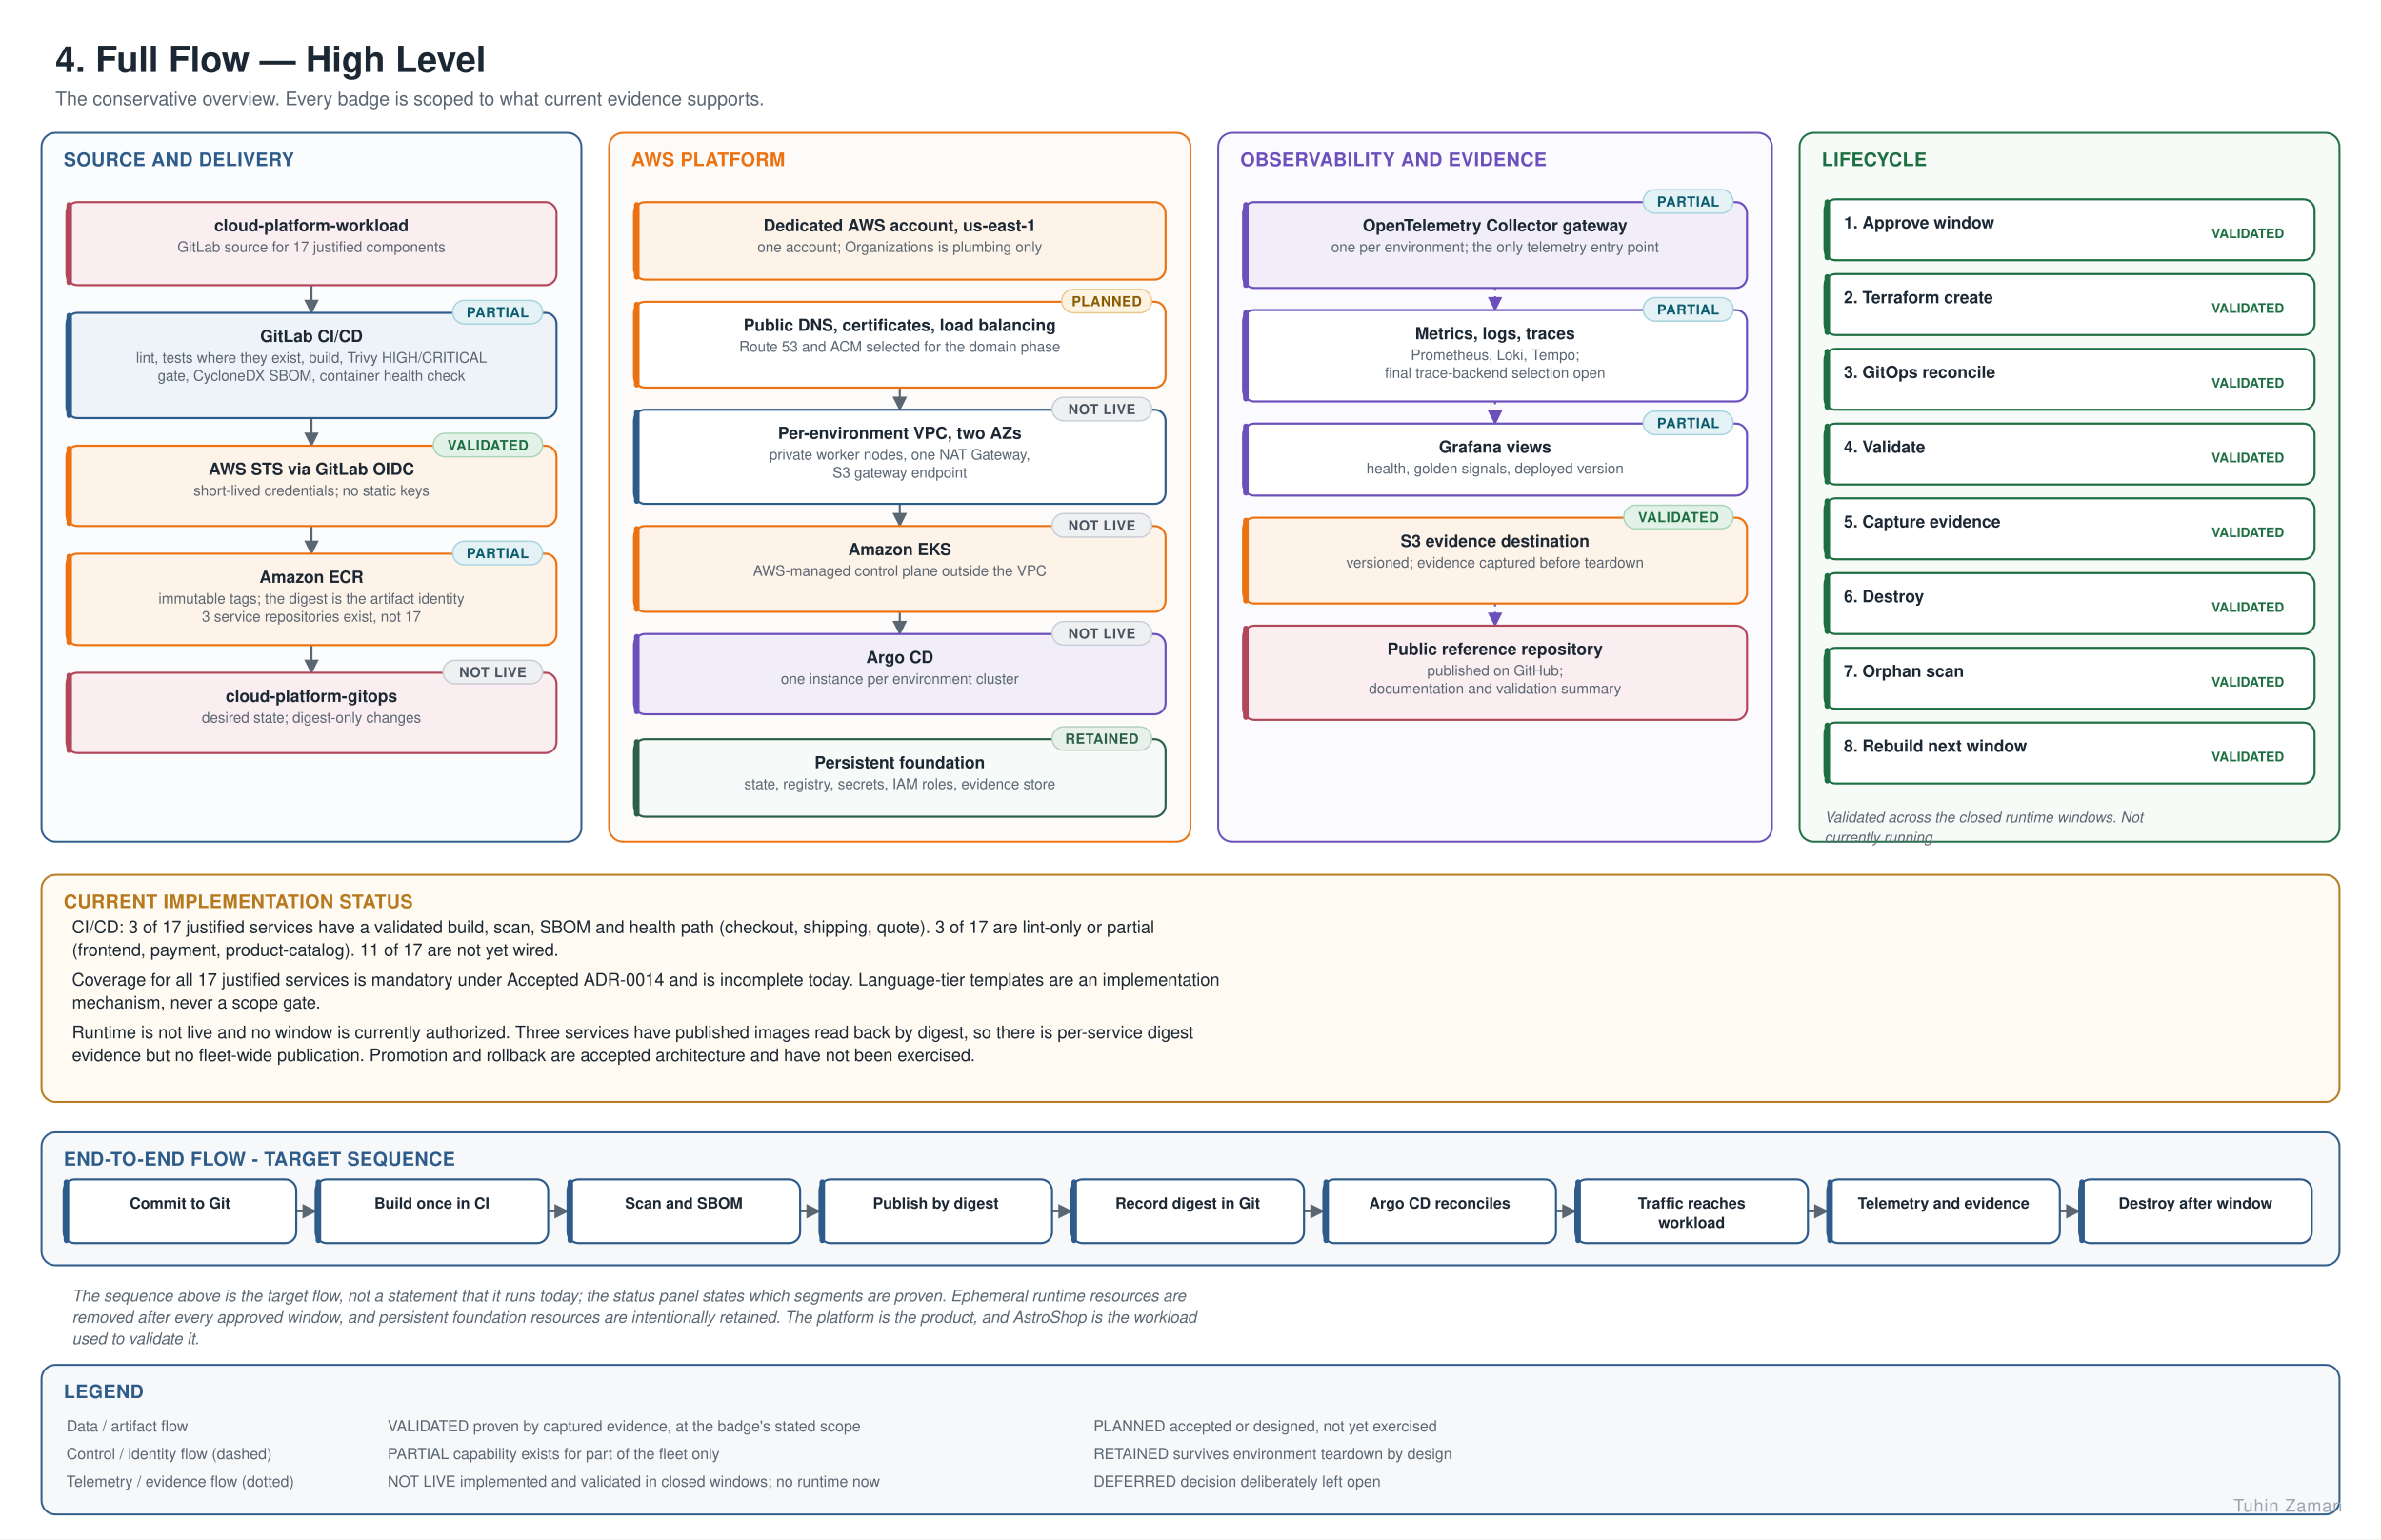
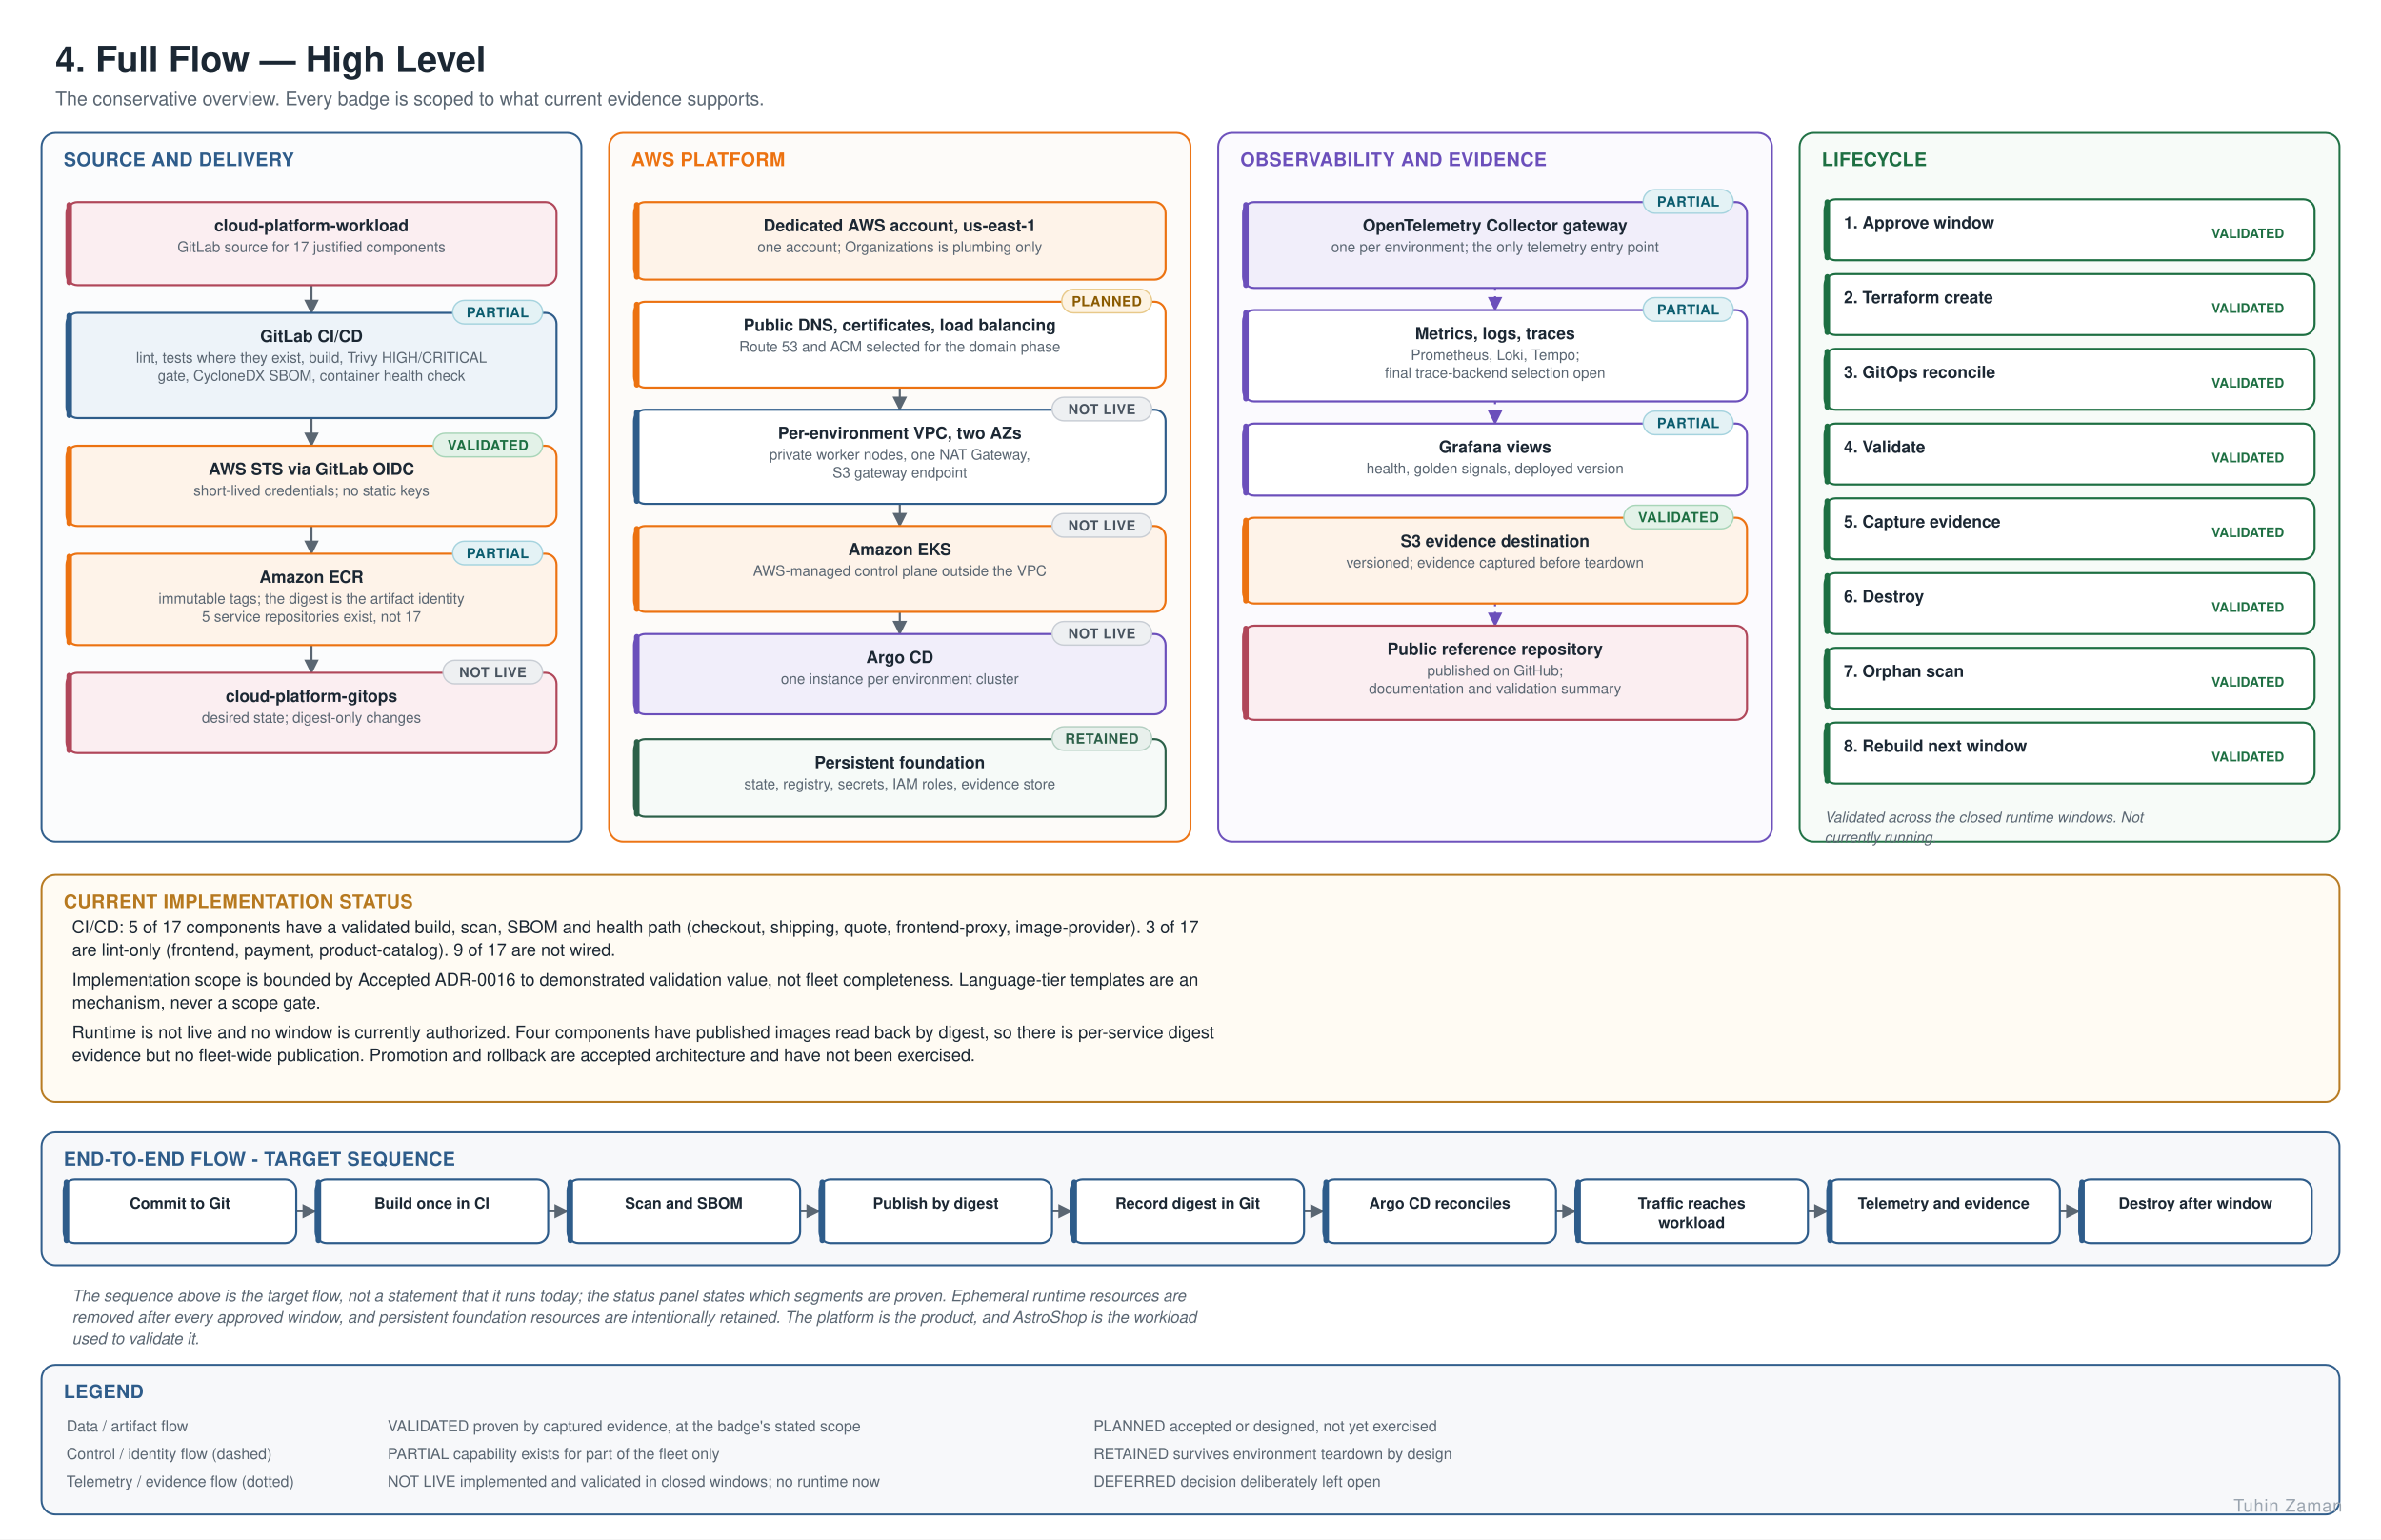
<svg xmlns="http://www.w3.org/2000/svg" width="1720" height="1112" viewBox="0 0 1720 1112" role="img" aria-label="4. Full Flow — High Level">
  <defs>
    <marker id="arw" viewBox="0 0 10 10" refX="9" refY="5" markerWidth="7" markerHeight="7" orient="auto-start-reverse">
      <path d="M 0 0 L 10 5 L 0 10 z" fill="#5A6672" />
    </marker>
    <marker id="arwl" viewBox="0 0 10 10" refX="9" refY="5" markerWidth="7" markerHeight="7" orient="auto-start-reverse">
      <path d="M 0 0 L 10 5 L 0 10 z" fill="#6B4FBB" />
    </marker>
  </defs>
  <rect width="1720" height="1112" fill="#FFFFFF" />
  <text x="40" y="52" font-family="Helvetica Neue, Helvetica, Arial, sans-serif" font-size="26" font-weight="700" fill="#1B2733">4. Full Flow — High Level</text>
  <text x="40" y="76" font-family="Helvetica Neue, Helvetica, Arial, sans-serif" font-size="13.5" fill="#5A6672">The conservative overview. Every badge is scoped to what current evidence supports.</text>
  <rect x="30" y="96" width="390" height="512" rx="10" fill="#FBFCFD" stroke="#2E5C8A" stroke-width="1.4" opacity="0.98" />
  <text x="46" y="120" font-family="Helvetica Neue, Helvetica, Arial, sans-serif" font-size="13.5" font-weight="700" fill="#2E5C8A" letter-spacing="0.3">SOURCE AND DELIVERY</text>
  <rect x="440" y="96" width="420" height="512" rx="10" fill="#FDFBF9" stroke="#EC7211" stroke-width="1.4" opacity="0.98" />
  <text x="456" y="120" font-family="Helvetica Neue, Helvetica, Arial, sans-serif" font-size="13.5" font-weight="700" fill="#EC7211" letter-spacing="0.3">AWS PLATFORM</text>
  <rect x="880" y="96" width="400" height="512" rx="10" fill="#FBFAFE" stroke="#6B4FBB" stroke-width="1.4" opacity="0.98" />
  <text x="896" y="120" font-family="Helvetica Neue, Helvetica, Arial, sans-serif" font-size="13.5" font-weight="700" fill="#6B4FBB" letter-spacing="0.3">OBSERVABILITY AND EVIDENCE</text>
  <rect x="1300" y="96" width="390" height="512" rx="10" fill="#F7FBF8" stroke="#1D6F42" stroke-width="1.4" opacity="0.98" />
  <text x="1316" y="120" font-family="Helvetica Neue, Helvetica, Arial, sans-serif" font-size="13.5" font-weight="700" fill="#1D6F42" letter-spacing="0.3">LIFECYCLE</text>
  <rect x="30" y="632" width="1660" height="164" rx="10" fill="#FFFBF3" stroke="#B7791F" stroke-width="1.4" opacity="0.98" />
  <text x="46" y="656" font-family="Helvetica Neue, Helvetica, Arial, sans-serif" font-size="13.5" font-weight="700" fill="#B7791F" letter-spacing="0.3">CURRENT IMPLEMENTATION STATUS</text>
  <rect x="30" y="818" width="1660" height="96" rx="10" fill="#F7F8FA" stroke="#2E5C8A" stroke-width="1.4" opacity="0.98" />
  <text x="46" y="842" font-family="Helvetica Neue, Helvetica, Arial, sans-serif" font-size="13.5" font-weight="700" fill="#2E5C8A" letter-spacing="0.3">END-TO-END FLOW  -  TARGET SEQUENCE</text>
  <rect x="30" y="986" width="1660" height="108" rx="10" fill="#F7F8FA" stroke="#2E5C8A" stroke-width="1.4" opacity="0.98" />
  <text x="46" y="1010" font-family="Helvetica Neue, Helvetica, Arial, sans-serif" font-size="13.5" font-weight="700" fill="#2E5C8A" letter-spacing="0.3">LEGEND</text>
  <path d="M 225.0 206.0 L 225.0 226.0" fill="none" stroke="#5A6672" stroke-width="1.5" marker-end="url(#arw)" />
  <path d="M 225.0 302.0 L 225.0 322.0" fill="none" stroke="#5A6672" stroke-width="1.5" marker-end="url(#arw)" />
  <path d="M 225.0 380.0 L 225.0 400.0" fill="none" stroke="#5A6672" stroke-width="1.5" marker-end="url(#arw)" />
  <path d="M 225.0 466.0 L 225.0 486.0" fill="none" stroke="#5A6672" stroke-width="1.5" marker-end="url(#arw)" />
  <path d="M 650.0 280.0 L 650.0 296.0" fill="none" stroke="#5A6672" stroke-width="1.5" marker-end="url(#arw)" />
  <path d="M 650.0 364.0 L 650.0 380.0" fill="none" stroke="#5A6672" stroke-width="1.5" marker-end="url(#arw)" />
  <path d="M 650.0 442.0 L 650.0 458.0" fill="none" stroke="#5A6672" stroke-width="1.5" marker-end="url(#arw)" />
  <path d="M 1080.0 208.0 L 1080.0 224.0" fill="none" stroke="#6B4FBB" stroke-width="1.5" stroke-dasharray="2 4" marker-end="url(#arwl)" />
  <path d="M 1080.0 290.0 L 1080.0 306.0" fill="none" stroke="#6B4FBB" stroke-width="1.5" stroke-dasharray="2 4" marker-end="url(#arwl)" />
  <path d="M 1080.0 436.0 L 1080.0 452.0" fill="none" stroke="#6B4FBB" stroke-width="1.5" stroke-dasharray="2 4" marker-end="url(#arwl)" />
  <path d="M 214.0 875.0 L 228.0 875.0" fill="none" stroke="#5A6672" stroke-width="1.5" marker-end="url(#arw)" />
  <path d="M 396.0 875.0 L 410.0 875.0" fill="none" stroke="#5A6672" stroke-width="1.5" marker-end="url(#arw)" />
  <path d="M 578.0 875.0 L 592.0 875.0" fill="none" stroke="#5A6672" stroke-width="1.5" marker-end="url(#arw)" />
  <path d="M 760.0 875.0 L 774.0 875.0" fill="none" stroke="#5A6672" stroke-width="1.5" marker-end="url(#arw)" />
  <path d="M 942.0 875.0 L 956.0 875.0" fill="none" stroke="#5A6672" stroke-width="1.5" marker-end="url(#arw)" />
  <path d="M 1124.0 875.0 L 1138.0 875.0" fill="none" stroke="#5A6672" stroke-width="1.5" marker-end="url(#arw)" />
  <path d="M 1306.0 875.0 L 1320.0 875.0" fill="none" stroke="#5A6672" stroke-width="1.5" marker-end="url(#arw)" />
  <path d="M 1488.0 875.0 L 1502.0 875.0" fill="none" stroke="#5A6672" stroke-width="1.5" marker-end="url(#arw)" />
  <rect x="48" y="146" width="354" height="60" rx="8" fill="#FBEEF1" stroke="#B0475A" stroke-width="1.5" />
  <rect x="48" y="146" width="4" height="60" rx="2" fill="#B0475A" />
  <text x="225.0" y="167" font-family="Helvetica Neue, Helvetica, Arial, sans-serif" font-size="12" font-weight="700" fill="#1B2733" text-anchor="middle">cloud-platform-workload</text>
  <text x="225.0" y="182" font-family="Helvetica Neue, Helvetica, Arial, sans-serif" font-size="10.5" fill="#5A6672" text-anchor="middle">GitLab source for 17 justified components</text>
  <rect x="48" y="226" width="354" height="76" rx="8" fill="#EDF3F9" stroke="#2E5C8A" stroke-width="1.5" />
  <rect x="48" y="226" width="4" height="76" rx="2" fill="#2E5C8A" />
  <text x="225.0" y="247" font-family="Helvetica Neue, Helvetica, Arial, sans-serif" font-size="12" font-weight="700" fill="#1B2733" text-anchor="middle">GitLab CI/CD</text>
  <text x="225.0" y="262" font-family="Helvetica Neue, Helvetica, Arial, sans-serif" font-size="10.5" fill="#5A6672" text-anchor="middle">lint, tests where they exist, build, Trivy HIGH/CRITICAL</text>
  <text x="225.0" y="275" font-family="Helvetica Neue, Helvetica, Arial, sans-serif" font-size="10.5" fill="#5A6672" text-anchor="middle">gate, CycloneDX SBOM, container health check</text>
  <g>
    <rect x="327.0" y="217.0" width="65.0" height="17" rx="8.5" fill="#E4F2F5" stroke="#A5D3DE" stroke-width="1" />
    <text x="359.5" y="229.2" font-family="Helvetica Neue, Helvetica, Arial, sans-serif" font-size="10" font-weight="700" fill="#0B5C6E" text-anchor="middle" letter-spacing="0.4">PARTIAL</text>
  </g>
  <rect x="48" y="322" width="354" height="58" rx="8" fill="#FEF3E9" stroke="#EC7211" stroke-width="1.5" />
  <rect x="48" y="322" width="4" height="58" rx="2" fill="#EC7211" />
  <text x="225.0" y="343" font-family="Helvetica Neue, Helvetica, Arial, sans-serif" font-size="12" font-weight="700" fill="#1B2733" text-anchor="middle">AWS STS via GitLab OIDC</text>
  <text x="225.0" y="358" font-family="Helvetica Neue, Helvetica, Arial, sans-serif" font-size="10.5" fill="#5A6672" text-anchor="middle">short-lived credentials; no static keys</text>
  <g>
    <rect x="313.0" y="313.0" width="79.0" height="17" rx="8.5" fill="#E3F2E8" stroke="#A8D5B8" stroke-width="1" />
    <text x="352.5" y="325.2" font-family="Helvetica Neue, Helvetica, Arial, sans-serif" font-size="10" font-weight="700" fill="#1D6F42" text-anchor="middle" letter-spacing="0.4">VALIDATED</text>
  </g>
  <rect x="48" y="400" width="354" height="66" rx="8" fill="#FEF3E9" stroke="#EC7211" stroke-width="1.5" />
  <rect x="48" y="400" width="4" height="66" rx="2" fill="#EC7211" />
  <text x="225.0" y="421" font-family="Helvetica Neue, Helvetica, Arial, sans-serif" font-size="12" font-weight="700" fill="#1B2733" text-anchor="middle">Amazon ECR</text>
  <text x="225.0" y="436" font-family="Helvetica Neue, Helvetica, Arial, sans-serif" font-size="10.5" fill="#5A6672" text-anchor="middle">immutable tags; the digest is the artifact identity</text>
-   <text x="225.0" y="449" font-family="Helvetica Neue, Helvetica, Arial, sans-serif" font-size="10.5" fill="#5A6672" text-anchor="middle">3 service repositories exist, not 17</text>
+   <text x="225.0" y="449" font-family="Helvetica Neue, Helvetica, Arial, sans-serif" font-size="10.5" fill="#5A6672" text-anchor="middle">5 service repositories exist, not 17</text>
  <g>
    <rect x="327.0" y="391.0" width="65.0" height="17" rx="8.5" fill="#E4F2F5" stroke="#A5D3DE" stroke-width="1" />
    <text x="359.5" y="403.2" font-family="Helvetica Neue, Helvetica, Arial, sans-serif" font-size="10" font-weight="700" fill="#0B5C6E" text-anchor="middle" letter-spacing="0.4">PARTIAL</text>
  </g>
  <rect x="48" y="486" width="354" height="58" rx="8" fill="#FBEEF1" stroke="#B0475A" stroke-width="1.5" />
  <rect x="48" y="486" width="4" height="58" rx="2" fill="#B0475A" />
  <text x="225.0" y="507" font-family="Helvetica Neue, Helvetica, Arial, sans-serif" font-size="12" font-weight="700" fill="#1B2733" text-anchor="middle">cloud-platform-gitops</text>
  <text x="225.0" y="522" font-family="Helvetica Neue, Helvetica, Arial, sans-serif" font-size="10.5" fill="#5A6672" text-anchor="middle">desired state; digest-only changes</text>
  <g>
    <rect x="320.0" y="477.0" width="72.0" height="17" rx="8.5" fill="#EEF0F2" stroke="#C8CDD4" stroke-width="1" />
    <text x="356.0" y="489.2" font-family="Helvetica Neue, Helvetica, Arial, sans-serif" font-size="10" font-weight="700" fill="#48535F" text-anchor="middle" letter-spacing="0.4">NOT LIVE</text>
  </g>
  <rect x="458" y="146" width="384" height="56" rx="8" fill="#FEF3E9" stroke="#EC7211" stroke-width="1.5" />
  <rect x="458" y="146" width="4" height="56" rx="2" fill="#EC7211" />
  <text x="650.0" y="167" font-family="Helvetica Neue, Helvetica, Arial, sans-serif" font-size="12" font-weight="700" fill="#1B2733" text-anchor="middle">Dedicated AWS account, us-east-1</text>
  <text x="650.0" y="182" font-family="Helvetica Neue, Helvetica, Arial, sans-serif" font-size="10.5" fill="#5A6672" text-anchor="middle">one account; Organizations is plumbing only</text>
  <rect x="458" y="218" width="384" height="62" rx="8" fill="#FFFFFF" stroke="#EC7211" stroke-width="1.5" />
  <rect x="458" y="218" width="4" height="62" rx="2" fill="#EC7211" />
  <text x="650.0" y="239" font-family="Helvetica Neue, Helvetica, Arial, sans-serif" font-size="12" font-weight="700" fill="#1B2733" text-anchor="middle">Public DNS, certificates, load balancing</text>
  <text x="650.0" y="254" font-family="Helvetica Neue, Helvetica, Arial, sans-serif" font-size="10.5" fill="#5A6672" text-anchor="middle">Route 53 and ACM selected for the domain phase</text>
  <g>
    <rect x="767.0" y="209.0" width="65.0" height="17" rx="8.5" fill="#FDF3E3" stroke="#E8C98A" stroke-width="1" />
    <text x="799.5" y="221.2" font-family="Helvetica Neue, Helvetica, Arial, sans-serif" font-size="10" font-weight="700" fill="#8A5A00" text-anchor="middle" letter-spacing="0.4">PLANNED</text>
  </g>
  <rect x="458" y="296" width="384" height="68" rx="8" fill="#FFFFFF" stroke="#2E5C8A" stroke-width="1.5" />
  <rect x="458" y="296" width="4" height="68" rx="2" fill="#2E5C8A" />
  <text x="650.0" y="317" font-family="Helvetica Neue, Helvetica, Arial, sans-serif" font-size="12" font-weight="700" fill="#1B2733" text-anchor="middle">Per-environment VPC, two AZs</text>
  <text x="650.0" y="332" font-family="Helvetica Neue, Helvetica, Arial, sans-serif" font-size="10.5" fill="#5A6672" text-anchor="middle">private worker nodes, one NAT Gateway,</text>
  <text x="650.0" y="345" font-family="Helvetica Neue, Helvetica, Arial, sans-serif" font-size="10.5" fill="#5A6672" text-anchor="middle">S3 gateway endpoint</text>
  <g>
    <rect x="760.0" y="287.0" width="72.0" height="17" rx="8.5" fill="#EEF0F2" stroke="#C8CDD4" stroke-width="1" />
    <text x="796.0" y="299.2" font-family="Helvetica Neue, Helvetica, Arial, sans-serif" font-size="10" font-weight="700" fill="#48535F" text-anchor="middle" letter-spacing="0.4">NOT LIVE</text>
  </g>
  <rect x="458" y="380" width="384" height="62" rx="8" fill="#FEF3E9" stroke="#EC7211" stroke-width="1.5" />
  <rect x="458" y="380" width="4" height="62" rx="2" fill="#EC7211" />
  <text x="650.0" y="401" font-family="Helvetica Neue, Helvetica, Arial, sans-serif" font-size="12" font-weight="700" fill="#1B2733" text-anchor="middle">Amazon EKS</text>
  <text x="650.0" y="416" font-family="Helvetica Neue, Helvetica, Arial, sans-serif" font-size="10.5" fill="#5A6672" text-anchor="middle">AWS-managed control plane outside the VPC</text>
  <g>
    <rect x="760.0" y="371.0" width="72.0" height="17" rx="8.5" fill="#EEF0F2" stroke="#C8CDD4" stroke-width="1" />
    <text x="796.0" y="383.2" font-family="Helvetica Neue, Helvetica, Arial, sans-serif" font-size="10" font-weight="700" fill="#48535F" text-anchor="middle" letter-spacing="0.4">NOT LIVE</text>
  </g>
  <rect x="458" y="458" width="384" height="58" rx="8" fill="#F1EEFA" stroke="#6B4FBB" stroke-width="1.5" />
  <rect x="458" y="458" width="4" height="58" rx="2" fill="#6B4FBB" />
  <text x="650.0" y="479" font-family="Helvetica Neue, Helvetica, Arial, sans-serif" font-size="12" font-weight="700" fill="#1B2733" text-anchor="middle">Argo CD</text>
  <text x="650.0" y="494" font-family="Helvetica Neue, Helvetica, Arial, sans-serif" font-size="10.5" fill="#5A6672" text-anchor="middle">one instance per environment cluster</text>
  <g>
    <rect x="760.0" y="449.0" width="72.0" height="17" rx="8.5" fill="#EEF0F2" stroke="#C8CDD4" stroke-width="1" />
    <text x="796.0" y="461.2" font-family="Helvetica Neue, Helvetica, Arial, sans-serif" font-size="10" font-weight="700" fill="#48535F" text-anchor="middle" letter-spacing="0.4">NOT LIVE</text>
  </g>
  <rect x="458" y="534" width="384" height="56" rx="8" fill="#F6FAF8" stroke="#2C6049" stroke-width="1.5" />
  <rect x="458" y="534" width="4" height="56" rx="2" fill="#2C6049" />
  <text x="650.0" y="555" font-family="Helvetica Neue, Helvetica, Arial, sans-serif" font-size="12" font-weight="700" fill="#1B2733" text-anchor="middle">Persistent foundation</text>
  <text x="650.0" y="570" font-family="Helvetica Neue, Helvetica, Arial, sans-serif" font-size="10.5" fill="#5A6672" text-anchor="middle">state, registry, secrets, IAM roles, evidence store</text>
  <g>
    <rect x="760.0" y="525.0" width="72.0" height="17" rx="8.5" fill="#E8F0EC" stroke="#B4CFC2" stroke-width="1" />
    <text x="796.0" y="537.2" font-family="Helvetica Neue, Helvetica, Arial, sans-serif" font-size="10" font-weight="700" fill="#2C6049" text-anchor="middle" letter-spacing="0.4">RETAINED</text>
  </g>
  <rect x="898" y="146" width="364" height="62" rx="8" fill="#F1EEFA" stroke="#6B4FBB" stroke-width="1.5" />
  <rect x="898" y="146" width="4" height="62" rx="2" fill="#6B4FBB" />
  <text x="1080.0" y="167" font-family="Helvetica Neue, Helvetica, Arial, sans-serif" font-size="12" font-weight="700" fill="#1B2733" text-anchor="middle">OpenTelemetry Collector gateway</text>
  <text x="1080.0" y="182" font-family="Helvetica Neue, Helvetica, Arial, sans-serif" font-size="10.5" fill="#5A6672" text-anchor="middle">one per environment; the only telemetry entry point</text>
  <g>
    <rect x="1187.0" y="137.0" width="65.0" height="17" rx="8.5" fill="#E4F2F5" stroke="#A5D3DE" stroke-width="1" />
    <text x="1219.5" y="149.2" font-family="Helvetica Neue, Helvetica, Arial, sans-serif" font-size="10" font-weight="700" fill="#0B5C6E" text-anchor="middle" letter-spacing="0.4">PARTIAL</text>
  </g>
  <rect x="898" y="224" width="364" height="66" rx="8" fill="#FFFFFF" stroke="#6B4FBB" stroke-width="1.5" />
  <rect x="898" y="224" width="4" height="66" rx="2" fill="#6B4FBB" />
  <text x="1080.0" y="245" font-family="Helvetica Neue, Helvetica, Arial, sans-serif" font-size="12" font-weight="700" fill="#1B2733" text-anchor="middle">Metrics, logs, traces</text>
  <text x="1080.0" y="260" font-family="Helvetica Neue, Helvetica, Arial, sans-serif" font-size="10.5" fill="#5A6672" text-anchor="middle">Prometheus, Loki, Tempo;</text>
  <text x="1080.0" y="273" font-family="Helvetica Neue, Helvetica, Arial, sans-serif" font-size="10.5" fill="#5A6672" text-anchor="middle">final trace-backend selection open</text>
  <g>
    <rect x="1187.0" y="215.0" width="65.0" height="17" rx="8.5" fill="#E4F2F5" stroke="#A5D3DE" stroke-width="1" />
    <text x="1219.5" y="227.2" font-family="Helvetica Neue, Helvetica, Arial, sans-serif" font-size="10" font-weight="700" fill="#0B5C6E" text-anchor="middle" letter-spacing="0.4">PARTIAL</text>
  </g>
  <rect x="898" y="306" width="364" height="52" rx="8" fill="#FFFFFF" stroke="#6B4FBB" stroke-width="1.5" />
  <rect x="898" y="306" width="4" height="52" rx="2" fill="#6B4FBB" />
  <text x="1080.0" y="327" font-family="Helvetica Neue, Helvetica, Arial, sans-serif" font-size="12" font-weight="700" fill="#1B2733" text-anchor="middle">Grafana views</text>
  <text x="1080.0" y="342" font-family="Helvetica Neue, Helvetica, Arial, sans-serif" font-size="10.5" fill="#5A6672" text-anchor="middle">health, golden signals, deployed version</text>
  <g>
    <rect x="1187.0" y="297.0" width="65.0" height="17" rx="8.5" fill="#E4F2F5" stroke="#A5D3DE" stroke-width="1" />
    <text x="1219.5" y="309.2" font-family="Helvetica Neue, Helvetica, Arial, sans-serif" font-size="10" font-weight="700" fill="#0B5C6E" text-anchor="middle" letter-spacing="0.4">PARTIAL</text>
  </g>
  <rect x="898" y="374" width="364" height="62" rx="8" fill="#FEF3E9" stroke="#EC7211" stroke-width="1.5" />
  <rect x="898" y="374" width="4" height="62" rx="2" fill="#EC7211" />
  <text x="1080.0" y="395" font-family="Helvetica Neue, Helvetica, Arial, sans-serif" font-size="12" font-weight="700" fill="#1B2733" text-anchor="middle">S3 evidence destination</text>
  <text x="1080.0" y="410" font-family="Helvetica Neue, Helvetica, Arial, sans-serif" font-size="10.5" fill="#5A6672" text-anchor="middle">versioned; evidence captured before teardown</text>
  <g>
    <rect x="1173.0" y="365.0" width="79.0" height="17" rx="8.5" fill="#E3F2E8" stroke="#A8D5B8" stroke-width="1" />
    <text x="1212.5" y="377.2" font-family="Helvetica Neue, Helvetica, Arial, sans-serif" font-size="10" font-weight="700" fill="#1D6F42" text-anchor="middle" letter-spacing="0.4">VALIDATED</text>
  </g>
  <rect x="898" y="452" width="364" height="68" rx="8" fill="#FBEEF1" stroke="#B0475A" stroke-width="1.5" />
  <rect x="898" y="452" width="4" height="68" rx="2" fill="#B0475A" />
  <text x="1080.0" y="473" font-family="Helvetica Neue, Helvetica, Arial, sans-serif" font-size="12" font-weight="700" fill="#1B2733" text-anchor="middle">Public reference repository</text>
  <text x="1080.0" y="488" font-family="Helvetica Neue, Helvetica, Arial, sans-serif" font-size="10.5" fill="#5A6672" text-anchor="middle">published on GitHub;</text>
  <text x="1080.0" y="501" font-family="Helvetica Neue, Helvetica, Arial, sans-serif" font-size="10.5" fill="#5A6672" text-anchor="middle">documentation and validation summary</text>
  <rect x="1318" y="144" width="354" height="44" rx="8" fill="#FFFFFF" stroke="#1D6F42" stroke-width="1.5" />
  <rect x="1318" y="144" width="4" height="44" rx="2" fill="#1D6F42" />
  <text x="1332.0" y="165" font-family="Helvetica Neue, Helvetica, Arial, sans-serif" font-size="12" font-weight="700" fill="#1B2733" text-anchor="start">1. Approve window</text>
  <rect x="1318" y="198" width="354" height="44" rx="8" fill="#FFFFFF" stroke="#1D6F42" stroke-width="1.5" />
  <rect x="1318" y="198" width="4" height="44" rx="2" fill="#1D6F42" />
  <text x="1332.0" y="219" font-family="Helvetica Neue, Helvetica, Arial, sans-serif" font-size="12" font-weight="700" fill="#1B2733" text-anchor="start">2. Terraform create</text>
  <rect x="1318" y="252" width="354" height="44" rx="8" fill="#FFFFFF" stroke="#1D6F42" stroke-width="1.5" />
  <rect x="1318" y="252" width="4" height="44" rx="2" fill="#1D6F42" />
  <text x="1332.0" y="273" font-family="Helvetica Neue, Helvetica, Arial, sans-serif" font-size="12" font-weight="700" fill="#1B2733" text-anchor="start">3. GitOps reconcile</text>
  <rect x="1318" y="306" width="354" height="44" rx="8" fill="#FFFFFF" stroke="#1D6F42" stroke-width="1.5" />
  <rect x="1318" y="306" width="4" height="44" rx="2" fill="#1D6F42" />
  <text x="1332.0" y="327" font-family="Helvetica Neue, Helvetica, Arial, sans-serif" font-size="12" font-weight="700" fill="#1B2733" text-anchor="start">4. Validate</text>
  <rect x="1318" y="360" width="354" height="44" rx="8" fill="#FFFFFF" stroke="#1D6F42" stroke-width="1.5" />
  <rect x="1318" y="360" width="4" height="44" rx="2" fill="#1D6F42" />
  <text x="1332.0" y="381" font-family="Helvetica Neue, Helvetica, Arial, sans-serif" font-size="12" font-weight="700" fill="#1B2733" text-anchor="start">5. Capture evidence</text>
  <rect x="1318" y="414" width="354" height="44" rx="8" fill="#FFFFFF" stroke="#1D6F42" stroke-width="1.5" />
  <rect x="1318" y="414" width="4" height="44" rx="2" fill="#1D6F42" />
  <text x="1332.0" y="435" font-family="Helvetica Neue, Helvetica, Arial, sans-serif" font-size="12" font-weight="700" fill="#1B2733" text-anchor="start">6. Destroy</text>
  <rect x="1318" y="468" width="354" height="44" rx="8" fill="#FFFFFF" stroke="#1D6F42" stroke-width="1.5" />
  <rect x="1318" y="468" width="4" height="44" rx="2" fill="#1D6F42" />
  <text x="1332.0" y="489" font-family="Helvetica Neue, Helvetica, Arial, sans-serif" font-size="12" font-weight="700" fill="#1B2733" text-anchor="start">7. Orphan scan</text>
  <rect x="1318" y="522" width="354" height="44" rx="8" fill="#FFFFFF" stroke="#1D6F42" stroke-width="1.5" />
  <rect x="1318" y="522" width="4" height="44" rx="2" fill="#1D6F42" />
  <text x="1332.0" y="543" font-family="Helvetica Neue, Helvetica, Arial, sans-serif" font-size="12" font-weight="700" fill="#1B2733" text-anchor="start">8. Rebuild next window</text>
  <rect x="46" y="852" width="168" height="46" rx="8" fill="#FFFFFF" stroke="#2E5C8A" stroke-width="1.5" />
  <rect x="46" y="852" width="4" height="46" rx="2" fill="#2E5C8A" />
  <text x="130.0" y="873" font-family="Helvetica Neue, Helvetica, Arial, sans-serif" font-size="11" font-weight="700" fill="#1B2733" text-anchor="middle">Commit to Git</text>
  <rect x="228" y="852" width="168" height="46" rx="8" fill="#FFFFFF" stroke="#2E5C8A" stroke-width="1.5" />
  <rect x="228" y="852" width="4" height="46" rx="2" fill="#2E5C8A" />
  <text x="312.0" y="873" font-family="Helvetica Neue, Helvetica, Arial, sans-serif" font-size="11" font-weight="700" fill="#1B2733" text-anchor="middle">Build once in CI</text>
  <rect x="410" y="852" width="168" height="46" rx="8" fill="#FFFFFF" stroke="#2E5C8A" stroke-width="1.5" />
  <rect x="410" y="852" width="4" height="46" rx="2" fill="#2E5C8A" />
  <text x="494.0" y="873" font-family="Helvetica Neue, Helvetica, Arial, sans-serif" font-size="11" font-weight="700" fill="#1B2733" text-anchor="middle">Scan and SBOM</text>
  <rect x="592" y="852" width="168" height="46" rx="8" fill="#FFFFFF" stroke="#2E5C8A" stroke-width="1.5" />
  <rect x="592" y="852" width="4" height="46" rx="2" fill="#2E5C8A" />
  <text x="676.0" y="873" font-family="Helvetica Neue, Helvetica, Arial, sans-serif" font-size="11" font-weight="700" fill="#1B2733" text-anchor="middle">Publish by digest</text>
  <rect x="774" y="852" width="168" height="46" rx="8" fill="#FFFFFF" stroke="#2E5C8A" stroke-width="1.5" />
  <rect x="774" y="852" width="4" height="46" rx="2" fill="#2E5C8A" />
  <text x="858.0" y="873" font-family="Helvetica Neue, Helvetica, Arial, sans-serif" font-size="11" font-weight="700" fill="#1B2733" text-anchor="middle">Record digest in Git</text>
  <rect x="956" y="852" width="168" height="46" rx="8" fill="#FFFFFF" stroke="#2E5C8A" stroke-width="1.5" />
  <rect x="956" y="852" width="4" height="46" rx="2" fill="#2E5C8A" />
  <text x="1040.0" y="873" font-family="Helvetica Neue, Helvetica, Arial, sans-serif" font-size="11" font-weight="700" fill="#1B2733" text-anchor="middle">Argo CD reconciles</text>
  <rect x="1138" y="852" width="168" height="46" rx="8" fill="#FFFFFF" stroke="#2E5C8A" stroke-width="1.5" />
  <rect x="1138" y="852" width="4" height="46" rx="2" fill="#2E5C8A" />
  <text x="1222.0" y="873" font-family="Helvetica Neue, Helvetica, Arial, sans-serif" font-size="11" font-weight="700" fill="#1B2733" text-anchor="middle">Traffic reaches</text>
  <text x="1222.0" y="887" font-family="Helvetica Neue, Helvetica, Arial, sans-serif" font-size="11" font-weight="700" fill="#1B2733" text-anchor="middle">workload</text>
  <rect x="1320" y="852" width="168" height="46" rx="8" fill="#FFFFFF" stroke="#2E5C8A" stroke-width="1.5" />
  <rect x="1320" y="852" width="4" height="46" rx="2" fill="#2E5C8A" />
  <text x="1404.0" y="873" font-family="Helvetica Neue, Helvetica, Arial, sans-serif" font-size="11" font-weight="700" fill="#1B2733" text-anchor="middle">Telemetry and evidence</text>
  <rect x="1502" y="852" width="168" height="46" rx="8" fill="#FFFFFF" stroke="#2E5C8A" stroke-width="1.5" />
  <rect x="1502" y="852" width="4" height="46" rx="2" fill="#2E5C8A" />
  <text x="1586.0" y="873" font-family="Helvetica Neue, Helvetica, Arial, sans-serif" font-size="11" font-weight="700" fill="#1B2733" text-anchor="middle">Destroy after window</text>
  <text x="1650" y="172" font-family="Helvetica Neue, Helvetica, Arial, sans-serif" font-size="9.5" font-weight="700" fill="#1D6F42" text-anchor="end">VALIDATED</text>
  <text x="1650" y="226" font-family="Helvetica Neue, Helvetica, Arial, sans-serif" font-size="9.5" font-weight="700" fill="#1D6F42" text-anchor="end">VALIDATED</text>
  <text x="1650" y="280" font-family="Helvetica Neue, Helvetica, Arial, sans-serif" font-size="9.5" font-weight="700" fill="#1D6F42" text-anchor="end">VALIDATED</text>
  <text x="1650" y="334" font-family="Helvetica Neue, Helvetica, Arial, sans-serif" font-size="9.5" font-weight="700" fill="#1D6F42" text-anchor="end">VALIDATED</text>
  <text x="1650" y="388" font-family="Helvetica Neue, Helvetica, Arial, sans-serif" font-size="9.5" font-weight="700" fill="#1D6F42" text-anchor="end">VALIDATED</text>
  <text x="1650" y="442" font-family="Helvetica Neue, Helvetica, Arial, sans-serif" font-size="9.5" font-weight="700" fill="#1D6F42" text-anchor="end">VALIDATED</text>
  <text x="1650" y="496" font-family="Helvetica Neue, Helvetica, Arial, sans-serif" font-size="9.5" font-weight="700" fill="#1D6F42" text-anchor="end">VALIDATED</text>
  <text x="1650" y="550" font-family="Helvetica Neue, Helvetica, Arial, sans-serif" font-size="9.5" font-weight="700" fill="#1D6F42" text-anchor="end">VALIDATED</text>
  <text x="1318" y="594" font-family="Helvetica Neue, Helvetica, Arial, sans-serif" font-size="10.5" font-weight="400" fill="#5A6672" text-anchor="start" font-style="italic">Validated across the closed runtime windows. Not</text>
  <text x="1318" y="608.5" font-family="Helvetica Neue, Helvetica, Arial, sans-serif" font-size="10.5" font-weight="400" fill="#5A6672" text-anchor="start" font-style="italic">currently running.</text>
-   <text x="52" y="674" font-family="Helvetica Neue, Helvetica, Arial, sans-serif" font-size="12.5" font-weight="400" fill="#1B2733" text-anchor="start">CI/CD: 3 of 17 justified services have a validated build, scan, SBOM and health path (checkout, shipping, quote). 3 of 17 are lint-only or partial</text>
-   <text x="52" y="690.5" font-family="Helvetica Neue, Helvetica, Arial, sans-serif" font-size="12.5" font-weight="400" fill="#1B2733" text-anchor="start">(frontend, payment, product-catalog). 11 of 17 are not yet wired.</text>
-   <text x="52" y="712" font-family="Helvetica Neue, Helvetica, Arial, sans-serif" font-size="12.5" font-weight="400" fill="#1B2733" text-anchor="start">Coverage for all 17 justified services is mandatory under Accepted ADR-0014 and is incomplete today. Language-tier templates are an implementation</text>
+   <text x="52" y="674" font-family="Helvetica Neue, Helvetica, Arial, sans-serif" font-size="12.5" font-weight="400" fill="#1B2733" text-anchor="start">CI/CD: 5 of 17 components have a validated build, scan, SBOM and health path (checkout, shipping, quote, frontend-proxy, image-provider). 3 of 17</text>
+   <text x="52" y="690.5" font-family="Helvetica Neue, Helvetica, Arial, sans-serif" font-size="12.5" font-weight="400" fill="#1B2733" text-anchor="start">are lint-only (frontend, payment, product-catalog). 9 of 17 are not wired.</text>
+   <text x="52" y="712" font-family="Helvetica Neue, Helvetica, Arial, sans-serif" font-size="12.5" font-weight="400" fill="#1B2733" text-anchor="start">Implementation scope is bounded by Accepted ADR-0016 to demonstrated validation value, not fleet completeness. Language-tier templates are an</text>
  <text x="52" y="728.5" font-family="Helvetica Neue, Helvetica, Arial, sans-serif" font-size="12.5" font-weight="400" fill="#1B2733" text-anchor="start">mechanism, never a scope gate.</text>
-   <text x="52" y="750" font-family="Helvetica Neue, Helvetica, Arial, sans-serif" font-size="12.5" font-weight="400" fill="#1B2733" text-anchor="start">Runtime is not live and no window is currently authorized. Three services have published images read back by digest, so there is per-service digest</text>
+   <text x="52" y="750" font-family="Helvetica Neue, Helvetica, Arial, sans-serif" font-size="12.5" font-weight="400" fill="#1B2733" text-anchor="start">Runtime is not live and no window is currently authorized. Four components have published images read back by digest, so there is per-service digest</text>
  <text x="52" y="766.5" font-family="Helvetica Neue, Helvetica, Arial, sans-serif" font-size="12.5" font-weight="400" fill="#1B2733" text-anchor="start">evidence but no fleet-wide publication. Promotion and rollback are accepted architecture and have not been exercised.</text>
  <text x="52" y="940" font-family="Helvetica Neue, Helvetica, Arial, sans-serif" font-size="11.5" font-weight="400" fill="#5A6672" text-anchor="start" font-style="italic">The sequence above is the target flow, not a statement that it runs today; the status panel states which segments are proven. Ephemeral runtime resources are</text>
  <text x="52" y="955.5" font-family="Helvetica Neue, Helvetica, Arial, sans-serif" font-size="11.5" font-weight="400" fill="#5A6672" text-anchor="start" font-style="italic">removed after every approved window, and persistent foundation resources are intentionally retained. The platform is the product, and AstroShop is the workload</text>
  <text x="52" y="971.0" font-family="Helvetica Neue, Helvetica, Arial, sans-serif" font-size="11.5" font-weight="400" fill="#5A6672" text-anchor="start" font-style="italic">used to validate it.</text>
  <text x="48" y="1034" font-family="Helvetica Neue, Helvetica, Arial, sans-serif" font-size="11" font-weight="400" fill="#5A6672" text-anchor="start">Data / artifact flow</text>
  <text x="48" y="1054" font-family="Helvetica Neue, Helvetica, Arial, sans-serif" font-size="11" font-weight="400" fill="#5A6672" text-anchor="start">Control / identity flow (dashed)</text>
  <text x="48" y="1074" font-family="Helvetica Neue, Helvetica, Arial, sans-serif" font-size="11" font-weight="400" fill="#5A6672" text-anchor="start">Telemetry / evidence flow (dotted)</text>
  <text x="280" y="1034" font-family="Helvetica Neue, Helvetica, Arial, sans-serif" font-size="11" font-weight="400" fill="#5A6672" text-anchor="start">VALIDATED proven by captured evidence, at the badge's stated scope</text>
  <text x="280" y="1054" font-family="Helvetica Neue, Helvetica, Arial, sans-serif" font-size="11" font-weight="400" fill="#5A6672" text-anchor="start">PARTIAL capability exists for part of the fleet only</text>
  <text x="280" y="1074" font-family="Helvetica Neue, Helvetica, Arial, sans-serif" font-size="11" font-weight="400" fill="#5A6672" text-anchor="start">NOT LIVE implemented and validated in closed windows; no runtime now</text>
  <text x="790" y="1034" font-family="Helvetica Neue, Helvetica, Arial, sans-serif" font-size="11" font-weight="400" fill="#5A6672" text-anchor="start">PLANNED accepted or designed, not yet exercised</text>
  <text x="790" y="1054" font-family="Helvetica Neue, Helvetica, Arial, sans-serif" font-size="11" font-weight="400" fill="#5A6672" text-anchor="start">RETAINED survives environment teardown by design</text>
  <text x="790" y="1074" font-family="Helvetica Neue, Helvetica, Arial, sans-serif" font-size="11" font-weight="400" fill="#5A6672" text-anchor="start">DEFERRED decision deliberately left open</text>
  <text x="1692" y="1092" font-family="Helvetica Neue, Helvetica, Arial, sans-serif" font-size="12.5" fill="#9AA4AF" text-anchor="end" letter-spacing="0.6">Tuhin Zaman</text>
</svg>
